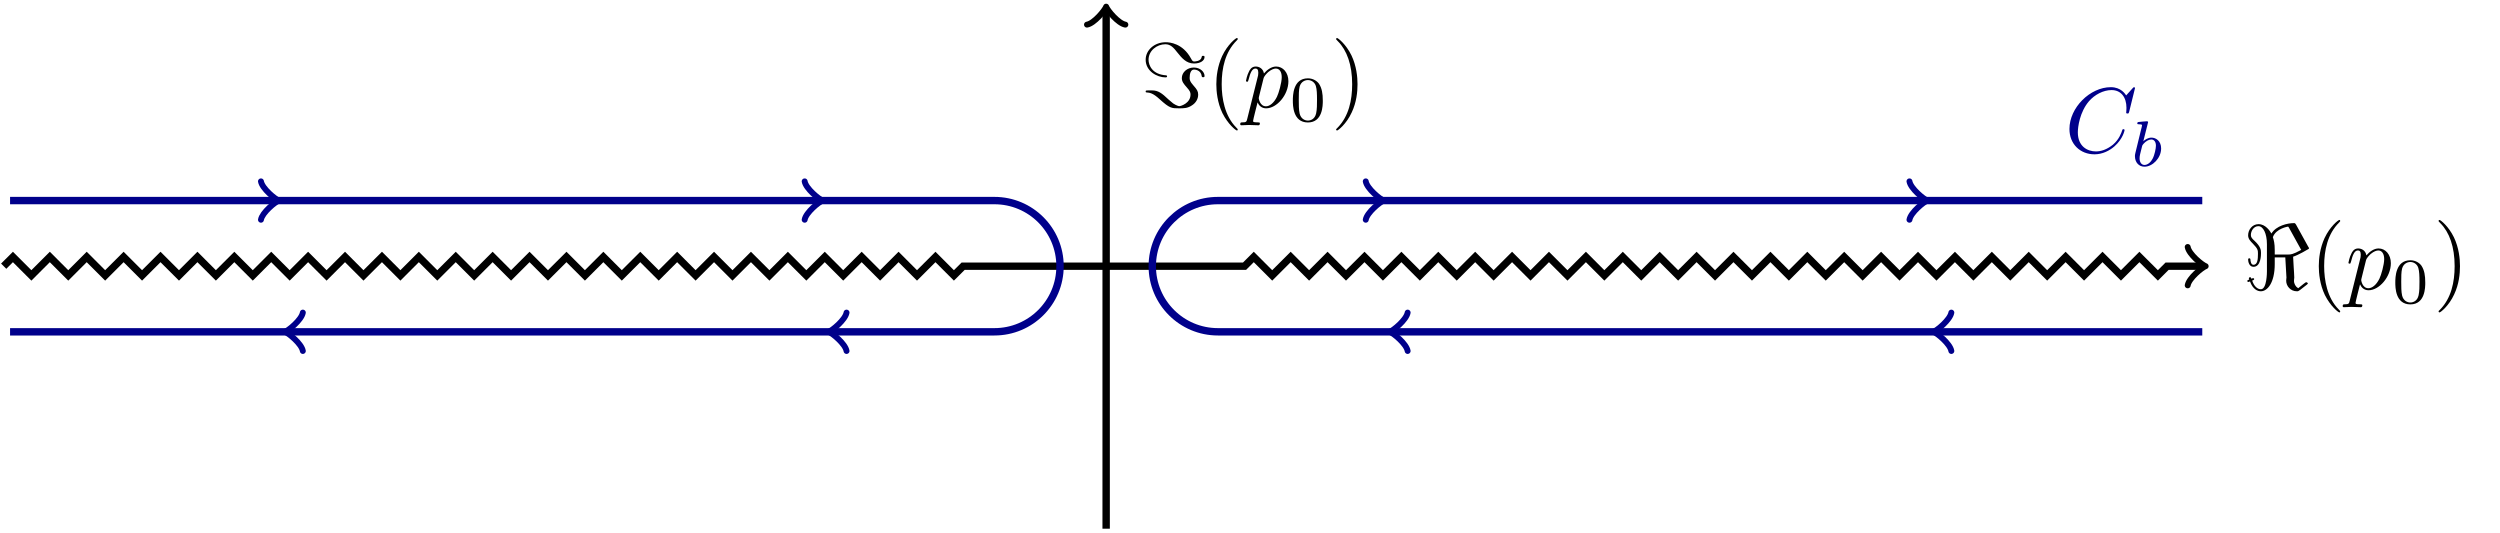
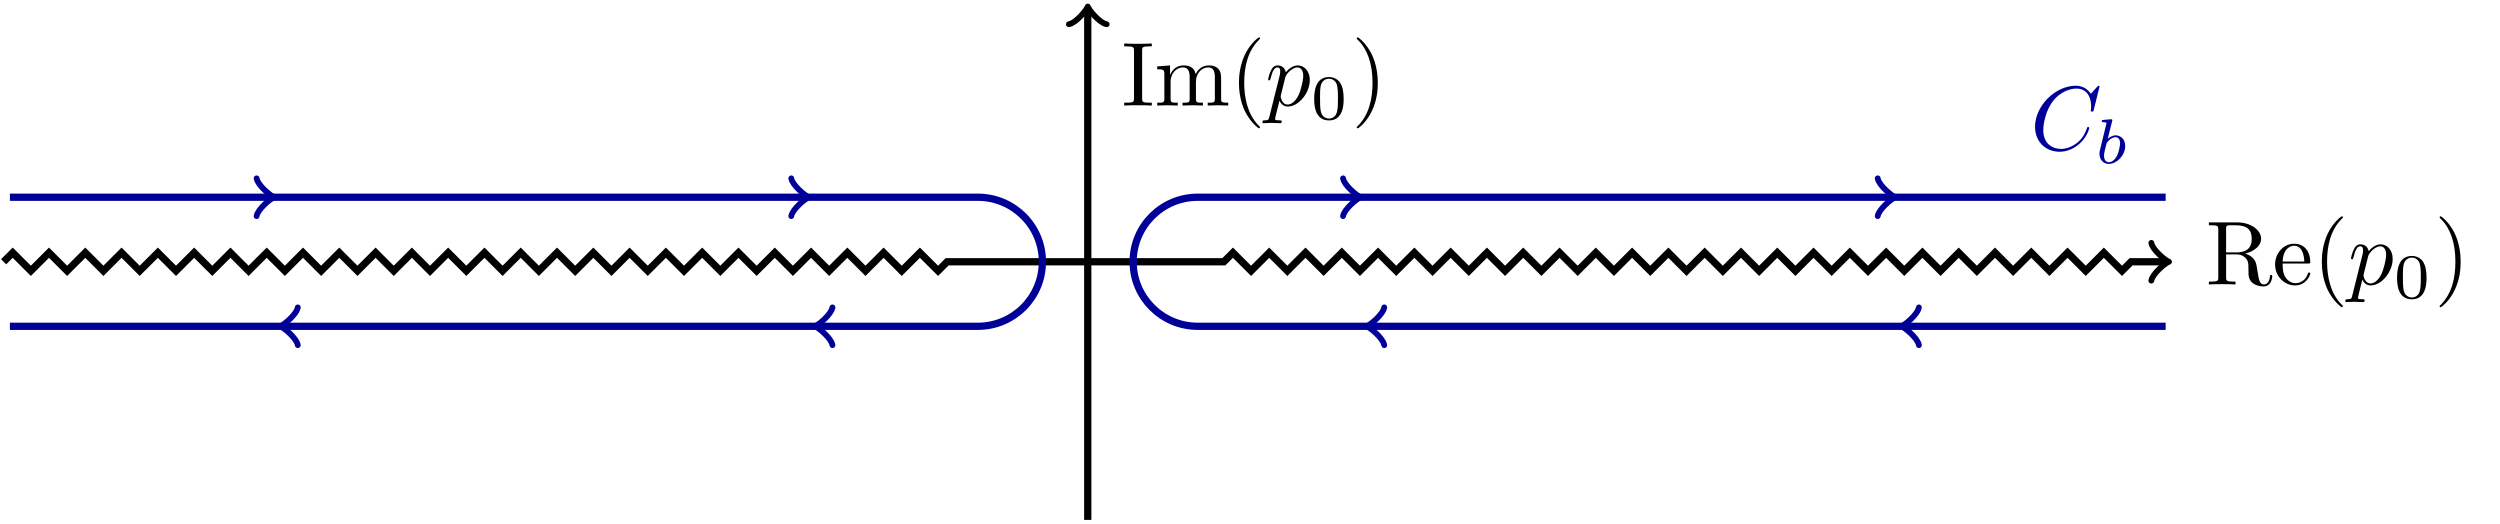
- <svg xmlns="http://www.w3.org/2000/svg" xmlns:xlink="http://www.w3.org/1999/xlink" width="359.967" height="76.653" viewBox="0 0 269.975 57.49">
+ <svg xmlns="http://www.w3.org/2000/svg" xmlns:xlink="http://www.w3.org/1999/xlink" width="366.053" height="76.653" viewBox="0 0 274.54 57.49">
  <defs>
    <symbol overflow="visible" id="a">
-       <path d="M5.719-6.984c-.094-.141-.094-.157-.235-.157-.687 0-1.906.282-2.421 1.125-.157-.28-.641-1.015-1.391-1.015-.688 0-1.125.625-1.125 1.203 0 .375.234.625.515.906.547.563.547.719.547 1.094 0 .594-.046 1.187-.484 1.187-.266 0-.313-.375-.328-.546 0-.079-.016-.157-.125-.157-.125 0-.125.11-.125.14 0 .188.094.782.578.782.813 0 .813-1.281.813-1.5 0-.312-.032-.687-.704-1.312-.28-.25-.39-.391-.39-.625 0-.422.297-.954.812-.954.516 0 .922.782.922 1.954v2.937c0 .094 0 1.922-.656 1.922-.36 0-.734-.313-.938-.938.016 0 .22-.062.22-.156 0-.062-.079-.11-.11-.11a1.01 1.01 0 0 0-.203.063C.875-1.203.828-1.312.75-1.312c-.047 0-.125.093-.125.14 0 .031.016.094.047.125-.063.016-.219.063-.219.156 0 .047.063.11.11.11A.88.88 0 0 0 .75-.844C1.063.016 1.578.22 1.922.22c.703 0 1.5-.906 1.5-2.938v-.719h1.14l.125 2.188c0 .063-.03.14-.03.328 0 .594.484 1.14 1.155 1.14.125 0 .157 0 .344-.14l.719-.562C6.985-.578 7-.594 7-.625c0-.078-.156-.14-.188-.14-.046 0-.406.28-.859.656A.946.946 0 0 1 5.5-.922c0-.187.031-.219.031-.328 0-.297-.047-.813-.062-1.125-.016-.203-.063-1-.063-1.14.563-.172 1.64-.813 1.657-.829a.106.106 0 0 0 .062-.093c0-.016-.063-.141-.078-.141zM6.28-4.25c-.922.5-1.125.5-1.422.5H3.422v-.484c0-.688-.094-1.079-.203-1.391.344-.953 1.64-1.14 1.64-1.14.032 0 .079.109.094.109zm0 0" />
-     </symbol>
-     <symbol overflow="visible" id="g">
-       <path d="M2.86-3.344c0-.078-.063-.11-.094-.11C1.25-3.546.859-4.546.859-5.14c0-.984.907-1.671 1.813-1.671.562 0 .89.359 1.312.906.454.562.938 1.172 1.782 1.172.703 0 1.14-.313 1.14-.704 0-.125-.093-.125-.156-.125-.125 0-.14.047-.156.141-.078.469-.782.469-.797.469-.14 0-.203-.031-.36-.328-.89-1.64-2.312-1.75-2.718-1.75-1.219 0-2.172.843-2.172 1.89 0 1.235 1.234 1.907 2.14 1.907.063 0 .172 0 .172-.11zM.812-1.828c-.172 0-.266 0-.266.11 0 .03 0 .109.094.109.343.03.671.046 1.437.75C3.141.109 3.36.109 4.156.109c.516 0 .938 0 1.422-.343.36-.235.64-.641.64-1.141 0-.36-.14-.563-.5-.969-.39-.437-.421-.61-.421-.844 0-.421.11-.89.469-.89.015 0 .75 0 .828.703.015.063.031.125.156.125s.156-.047.156-.14c0-.422-.453-.907-1.156-.907-.719 0-1.297.516-1.297 1.14 0 .407.234.657.531 1 .375.407.407.579.407.782 0 .922-1.032 1.25-1.22 1.25-.062 0-.327-.078-.655-.297-.172-.14-.454-.39-.5-.422-.72-.687-1.11-.984-1.797-.984zm0 0" />
+       <path d="M2.234-3.516v-2.578c0-.234 0-.36.22-.39.093-.016.39-.016.593-.016.89 0 2 .047 2 1.484 0 .688-.234 1.5-1.703 1.5zm2.11.125c.953-.234 1.734-.843 1.734-1.625 0-.953-1.14-1.796-2.594-1.796H.344v.312h.25c.765 0 .781.11.781.469v5.25c0 .36-.016.469-.781.469h-.25V0c.36-.031 1.078-.031 1.453-.031.39 0 1.11 0 1.469.031v-.313h-.25c-.766 0-.782-.109-.782-.468v-2.516h1.141c.156 0 .578 0 .938.344.375.344.375.656.375 1.328 0 .64 0 1.047.406 1.422.406.36.953.422 1.25.422.781 0 .953-.813.953-1.094 0-.063 0-.172-.125-.172-.11 0-.11.094-.125.156C6.984-.17 6.64 0 6.39 0c-.485 0-.563-.516-.704-1.438l-.14-.796c-.172-.641-.656-.97-1.203-1.157zm0 0" />
    </symbol>
    <symbol overflow="visible" id="b">
+       <path d="M1.11-2.516C1.171-4 2.015-4.25 2.36-4.25c1.015 0 1.124 1.344 1.124 1.734zm0 .22h2.78c.22 0 .25 0 .25-.22 0-.984-.546-1.953-1.78-1.953C1.202-4.469.28-3.437.28-2.187.281-.86 1.328.108 2.47.108 3.688.11 4.14-1 4.14-1.187c0-.094-.079-.125-.141-.125-.078 0-.11.062-.125.14C3.531-.14 2.625-.14 2.531-.14c-.5 0-.89-.296-1.125-.671-.297-.47-.297-1.125-.297-1.485zm0 0" />
+     </symbol>
+     <symbol overflow="visible" id="c">
      <path d="M3.297 2.39c0-.03 0-.046-.172-.218C1.891.922 1.562-.968 1.562-2.5c0-1.734.375-3.469 1.61-4.703.125-.125.125-.14.125-.172 0-.078-.031-.11-.094-.11-.11 0-1 .688-1.594 1.954C1.11-4.438.984-3.328.984-2.5c0 .781.11 1.984.657 3.125C2.25 1.844 3.094 2.5 3.203 2.5c.063 0 .094-.031.094-.11zm0 0" />
    </symbol>
-     <symbol overflow="visible" id="e">
-       <path d="M2.875-2.5c0-.766-.11-1.969-.656-3.11C1.625-6.827.766-7.483.672-7.483a.107.107 0 0 0-.11.109c0 .031 0 .047.188.234.984.985 1.547 2.563 1.547 4.641 0 1.719-.36 3.469-1.594 4.719-.14.125-.14.14-.14.172 0 .062.046.109.109.109.094 0 1-.688 1.578-1.953.516-1.094.625-2.203.625-3.047zm0 0" />
+     <symbol overflow="visible" id="f">
+       <path d="M2.875-2.5c0-.766-.11-1.969-.656-3.11C1.625-6.827.766-7.483.672-7.483a.107.107 0 00-.11.109c0 .031 0 .047.188.234.984.985 1.547 2.563 1.547 4.641 0 1.719-.36 3.469-1.594 4.719-.14.125-.14.14-.14.172 0 .062.046.109.109.109.094 0 1-.688 1.578-1.953.516-1.094.625-2.203.625-3.047zm0 0" />
    </symbol>
-     <symbol overflow="visible" id="c">
+     <symbol overflow="visible" id="h">
+       <path d="M2.25-6.031c0-.36.016-.469.813-.469h.25v-.313c-.344.032-1.126.032-1.516.032-.375 0-1.172 0-1.516-.032v.313h.25c.797 0 .828.11.828.469v5.25c0 .36-.03.469-.828.469h-.25V0c.344-.031 1.14-.031 1.516-.031.39 0 1.172 0 1.516.031v-.313h-.25c-.797 0-.813-.109-.813-.468zm0 0" />
+     </symbol>
+     <symbol overflow="visible" id="i">
+       <path d="M1.094-3.422V-.75c0 .438-.11.438-.782.438V0c.36-.016.86-.031 1.141-.031.25 0 .766.015 1.11.031v-.313c-.672 0-.782 0-.782-.437v-1.844c0-1.031.719-1.594 1.344-1.594.64 0 .75.532.75 1.11V-.75c0 .438-.11.438-.781.438V0c.344-.016.86-.031 1.125-.031.25 0 .781.015 1.11.031v-.313c-.657 0-.766 0-.766-.437v-1.844c0-1.031.703-1.594 1.343-1.594.625 0 .735.532.735 1.11V-.75c0 .438-.11.438-.782.438V0c.344-.016.86-.031 1.125-.031.266 0 .782.015 1.125.031v-.313c-.515 0-.765 0-.78-.296v-1.907c0-.859 0-1.156-.313-1.515-.141-.172-.47-.375-1.047-.375-.828 0-1.282.593-1.438.984-.14-.875-.875-.984-1.328-.984-.734 0-1.203.422-1.484 1.047v-1.047l-1.407.11v.312c.704 0 .782.062.782.562zm0 0" />
+     </symbol>
+     <symbol overflow="visible" id="d">
      <path d="M.453 1.219c-.078.343-.11.406-.547.406-.11 0-.218 0-.218.188 0 .078.046.125.124.125.266 0 .563-.032.829-.032.343 0 .671.032 1 .032.046 0 .171 0 .171-.204 0-.109-.093-.109-.234-.109-.5 0-.5-.063-.5-.156 0-.125.422-1.75.484-2 .125.297.407.64.922.64 1.157 0 2.407-1.453 2.407-2.921 0-.938-.579-1.594-1.329-1.594-.5 0-.984.36-1.312.75-.094-.547-.531-.75-.89-.75-.47 0-.657.39-.735.562-.188.344-.313.938-.313.969 0 .11.094.11.11.11.11 0 .11-.016.172-.235.172-.703.375-1.188.734-1.188.172 0 .313.079.313.454 0 .234-.032.343-.079.515zm1.75-4.328c.063-.266.344-.547.516-.704.36-.296.64-.374.812-.374.39 0 .64.343.64.937 0 .594-.327 1.734-.515 2.11-.344.702-.812 1.03-1.187 1.03-.656 0-.781-.828-.781-.89 0-.016 0-.031.03-.156zm0 0" />
    </symbol>
-     <symbol overflow="visible" id="h">
+     <symbol overflow="visible" id="j">
      <path d="M7.578-6.922c0-.031-.016-.11-.11-.11-.03 0-.046.016-.155.126l-.688.765c-.094-.14-.547-.89-1.656-.89C2.734-7.031.5-4.828.5-2.516.5-.875 1.672.22 3.203.22c.86 0 1.625-.39 2.156-.86.922-.812 1.094-1.718 1.094-1.75 0-.109-.11-.109-.125-.109-.062 0-.11.031-.125.11-.094.28-.328 1-1.016 1.578-.687.546-1.312.718-1.828.718-.89 0-1.953-.515-1.953-2.062 0-.578.203-2.188 1.203-3.36.61-.703 1.547-1.203 2.438-1.203 1.016 0 1.61.766 1.61 1.922 0 .406-.032.406-.032.516 0 .093.11.093.14.093.126 0 .126-.015.188-.203zm0 0" />
    </symbol>
-     <symbol overflow="visible" id="d">
+     <symbol overflow="visible" id="e">
      <path d="M3.594-2.219c0-.765-.094-1.328-.406-1.812-.22-.313-.657-.594-1.204-.594C.36-4.625.36-2.719.36-2.219c0 .5 0 2.36 1.625 2.36 1.61 0 1.61-1.86 1.61-2.36zM1.984-.063c-.328 0-.75-.187-.89-.75C1-1.219 1-1.796 1-2.313c0-.515 0-1.046.094-1.421.156-.547.593-.704.89-.704.375 0 .735.235.86.641.11.375.125.875.125 1.485 0 .515 0 1.03-.094 1.468-.14.64-.61.781-.89.781zm0 0" />
    </symbol>
-     <symbol overflow="visible" id="i">
+     <symbol overflow="visible" id="k">
      <path d="M1.844-4.625c0-.016.031-.11.031-.11 0-.046-.031-.109-.125-.109-.14 0-.719.063-.89.078-.047 0-.157.016-.157.157 0 .093.11.093.188.093.328 0 .328.063.328.11s-.063.328-.11.484l-.156.64C.891-3.031.516-1.515.5-1.421c-.047.172-.047.266-.047.344 0 .703.453 1.14 1.031 1.14.875 0 1.797-.937 1.797-1.968 0-.813-.562-1.172-1.047-1.172-.359 0-.671.203-.875.39zm-.36 4.5c-.328 0-.53-.297-.53-.719 0-.25.062-.484.265-1.281.031-.125.031-.14.172-.297.265-.297.578-.453.828-.453.265 0 .5.203.5.672 0 .281-.14 1-.36 1.406-.171.344-.515.672-.875.672zm0 0" />
    </symbol>
-     <clipPath id="f">
+     <clipPath id="g">
      <path d="M119 0h1v57.488h-1zm0 0" />
    </clipPath>
  </defs>
-   <path d="M.398 28.746l.997-.996 1.992 1.992 1.992-1.992 1.992 1.992 1.992-1.992 1.992 1.992 1.993-1.992 1.992 1.992 1.992-1.992 1.996 1.992 1.992-1.992 1.992 1.992 1.993-1.992 1.992 1.992 1.992-1.992 1.992 1.992 1.992-1.992 1.993 1.992 1.992-1.992 1.992 1.992 1.996-1.992 1.992 1.992 1.992-1.992 1.993 1.992 1.992-1.992 1.992 1.992 1.992-1.992 1.992 1.992 1.993-1.992 1.992 1.992 1.996-1.992 1.992 1.992 1.992-1.992 1.992 1.992 1.993-1.992 1.992 1.992 1.992-1.992 1.992 1.992 1.992-1.992 1.993 1.992 1.992-1.992 1.996 1.992 1.992-1.992 1.992 1.992 1.992-1.992 1.993 1.992 1.992-1.992 1.992 1.992 1.992-1.992 1.992 1.992 1.993-1.992 1.992 1.992 1-.996h15.441m0 0h14.945l.997-.996 1.992 1.992 1.992-1.992 1.992 1.992 1.992-1.992 1.992 1.992 1.997-1.992 1.992 1.992 1.992-1.992 1.992 1.992 1.992-1.992 1.993 1.992 1.992-1.992 1.992 1.992 1.992-1.992 1.992 1.992 1.992-1.992 1.997 1.992 1.992-1.992 1.992 1.992 1.992-1.992 1.992 1.992 1.992-1.992 1.993 1.992 1.992-1.992 1.992 1.992 1.992-1.992 1.996 1.992 1.993-1.992 1.992 1.992 1.992-1.992 1.992 1.992 1.992-1.992 1.992 1.992 1.993-1.992 1.992 1.992 1.992-1.992 1.992 1.992 1.996-1.992 1.992 1.992 1.993-1.992 1.992 1.992 1.992-1.992 1.992 1.992 1.992-1.992 1.993 1.992 1.992-1.992 1.992 1.992 1.992-1.992 1.996 1.992.996-.996h3.778" fill="none" stroke-width="0.797" stroke="rgb(0%,0%,0%)" stroke-miterlimit="10" />
-   <path d="M236.25 26.672c.129.777 1.555 1.945 1.941 2.074-.386.129-1.812 1.293-1.941 2.07" fill="none" stroke-width="0.638" stroke-linecap="round" stroke-linejoin="round" stroke="rgb(0%,0%,0%)" stroke-miterlimit="10" />
-   <use xlink:href="#a" x="242.228" y="31.236" fill="rgb(0%,0%,0%)" />
-   <use xlink:href="#b" x="249.424" y="31.236" fill="rgb(0%,0%,0%)" />
-   <use xlink:href="#c" x="253.298" y="31.236" fill="rgb(0%,0%,0%)" />
-   <use xlink:href="#d" x="258.31" y="32.73" fill="rgb(0%,0%,0%)" />
-   <use xlink:href="#e" x="262.78" y="31.236" fill="rgb(0%,0%,0%)" />
-   <g clip-path="url(#f)">
-     <path d="M119.453 57.094V1.105" fill="none" stroke-width="0.797" stroke="rgb(0%,0%,0%)" stroke-miterlimit="10" />
+   <path d="M.398 28.746l.997-.996 1.992 1.992 1.992-1.992 1.992 1.992 1.992-1.992 1.992 1.992 1.993-1.992 1.992 1.992 1.996-1.992 1.992 1.992 1.992-1.992 1.992 1.992 1.993-1.992 1.992 1.992 1.992-1.992 1.992 1.992 1.992-1.992 1.993 1.992 1.992-1.992 1.996 1.992 1.992-1.992 1.992 1.992 1.992-1.992 1.993 1.992 1.992-1.992 1.992 1.992 1.992-1.992 1.992 1.992 1.993-1.992 1.992 1.992 1.992-1.992 1.996 1.992 1.992-1.992 1.992 1.992 1.993-1.992 1.992 1.992 1.992-1.992 1.992 1.992 1.992-1.992 1.993 1.992 1.992-1.992 1.996 1.992 1.992-1.992 1.992 1.992 1.992-1.992 1.993 1.992 1.992-1.992 1.992 1.992 1.992-1.992 1.992 1.992 1.993-1.992 1.996 1.992.996-.996h15.441M119.453 28.746h14.945l.997-.996 1.992 1.992 1.992-1.992 1.992 1.992 1.992-1.992 1.992 1.992 1.997-1.992 1.992 1.992 1.992-1.992 1.992 1.992 1.992-1.992 1.993 1.992 1.992-1.992 1.992 1.992 1.992-1.992 1.992 1.992 1.992-1.992 1.997 1.992 1.992-1.992 1.992 1.992 1.992-1.992 1.992 1.992 1.992-1.992 1.993 1.992 1.992-1.992 1.992 1.992 1.992-1.992 1.992 1.992 1.997-1.992 1.992 1.992 1.992-1.992 1.992 1.992 1.992-1.992 1.992 1.992 1.993-1.992 1.992 1.992 1.996-1.992 1.988 1.992 1.992-1.992 1.996 1.992 1.993-1.992 1.992 1.992 1.992-1.992 1.992 1.992 1.992-1.992 1.993 1.992 1.992-1.992 1.996 1.992 1.988-1.992 1.996 1.992.996-.996h3.778" fill="none" stroke-width=".797" stroke="#000" stroke-miterlimit="10" />
+   <path d="M236.25 26.672c.129.777 1.555 1.945 1.941 2.074-.386.129-1.812 1.293-1.941 2.07" fill="none" stroke-width=".638" stroke-linecap="round" stroke-linejoin="round" stroke="#000" stroke-miterlimit="10" />
+   <use xlink:href="#a" x="242.228" y="31.236" />
+   <use xlink:href="#b" x="249.561" y="31.236" />
+   <use xlink:href="#c" x="253.989" y="31.236" />
+   <use xlink:href="#d" x="257.864" y="31.236" />
+   <use xlink:href="#e" x="262.877" y="32.73" />
+   <use xlink:href="#f" x="267.346" y="31.236" />
+   <g clip-path="url(#g)">
+     <path d="M119.453 57.094V1.105" fill="none" stroke-width=".797" stroke="#000" stroke-miterlimit="10" />
  </g>
-   <path d="M117.383 2.66c.777-.129 1.941-1.555 2.07-1.941.129.386 1.297 1.812 2.074 1.941" fill="none" stroke-width="0.638" stroke-linecap="round" stroke-linejoin="round" stroke="rgb(0%,0%,0%)" stroke-miterlimit="10" />
-   <use xlink:href="#g" x="123.173" y="11.59" fill="rgb(0%,0%,0%)" />
-   <use xlink:href="#b" x="130.368" y="11.59" fill="rgb(0%,0%,0%)" />
-   <use xlink:href="#c" x="134.243" y="11.59" fill="rgb(0%,0%,0%)" />
-   <use xlink:href="#d" x="139.255" y="13.084" fill="rgb(0%,0%,0%)" />
-   <use xlink:href="#e" x="143.724" y="11.59" fill="rgb(0%,0%,0%)" />
-   <path d="M237.824 35.832h-106.3a7.088 7.088 0 0 1-7.09-7.086 7.088 7.088 0 0 1 7.09-7.086m0 0h106.3" fill="none" stroke-width="0.797" stroke="rgb(0%,0%,54.5%)" stroke-miterlimit="10" />
-   <path d="M210.727 37.902c-.13-.777-1.555-1.941-1.942-2.07.387-.129 1.813-1.297 1.942-2.074" fill="none" stroke-width="0.638" stroke-linecap="round" stroke-linejoin="round" stroke="rgb(0%,0%,54.5%)" stroke-miterlimit="10" />
-   <path d="M152.012 37.902c-.13-.777-1.555-1.941-1.942-2.07.387-.129 1.813-1.297 1.942-2.074" fill="none" stroke-width="0.638" stroke-linecap="round" stroke-linejoin="round" stroke="rgb(0%,0%,54.5%)" stroke-miterlimit="10" />
-   <path d="M147.488 19.586c.13.777 1.555 1.941 1.946 2.074-.391.13-1.817 1.293-1.946 2.07" fill="none" stroke-width="0.638" stroke-linecap="round" stroke-linejoin="round" stroke="rgb(0%,0%,54.5%)" stroke-miterlimit="10" />
-   <path d="M206.203 19.586c.129.777 1.555 1.941 1.942 2.074-.387.13-1.813 1.293-1.942 2.07" fill="none" stroke-width="0.638" stroke-linecap="round" stroke-linejoin="round" stroke="rgb(0%,0%,54.5%)" stroke-miterlimit="10" />
-   <use xlink:href="#h" x="222.98" y="16.445" fill="rgb(0%,0%,54.5%)" />
-   <use xlink:href="#i" x="230.1" y="17.939" fill="rgb(0%,0%,54.5%)" />
-   <path d="M1.086 21.66h106.3a7.085 7.085 0 0 1 7.087 7.086 7.085 7.085 0 0 1-7.086 7.086m0 0H1.086" fill="none" stroke-width="0.797" stroke="rgb(0%,0%,54.5%)" stroke-miterlimit="10" />
-   <path d="M28.18 19.586c.133.777 1.554 1.941 1.945 2.074-.39.13-1.813 1.293-1.945 2.07" fill="none" stroke-width="0.638" stroke-linecap="round" stroke-linejoin="round" stroke="rgb(0%,0%,54.5%)" stroke-miterlimit="10" />
-   <path d="M86.895 19.586c.128.777 1.554 1.941 1.945 2.074-.39.13-1.817 1.293-1.945 2.07" fill="none" stroke-width="0.638" stroke-linecap="round" stroke-linejoin="round" stroke="rgb(0%,0%,54.5%)" stroke-miterlimit="10" />
-   <path d="M91.418 37.902c-.129-.777-1.555-1.941-1.941-2.07.386-.129 1.812-1.297 1.941-2.074" fill="none" stroke-width="0.638" stroke-linecap="round" stroke-linejoin="round" stroke="rgb(0%,0%,54.5%)" stroke-miterlimit="10" />
-   <path d="M32.703 37.902c-.129-.777-1.555-1.941-1.941-2.07.386-.129 1.812-1.297 1.941-2.074" fill="none" stroke-width="0.638" stroke-linecap="round" stroke-linejoin="round" stroke="rgb(0%,0%,54.5%)" stroke-miterlimit="10" />
+   <path d="M117.383 2.66c.777-.129 1.941-1.555 2.07-1.941.133.386 1.297 1.812 2.074 1.941" fill="none" stroke-width=".638" stroke-linecap="round" stroke-linejoin="round" stroke="#000" stroke-miterlimit="10" />
+   <use xlink:href="#h" x="123.173" y="11.59" />
+   <use xlink:href="#i" x="126.77" y="11.59" />
+   <use xlink:href="#c" x="135.072" y="11.59" />
+   <use xlink:href="#d" x="138.947" y="11.59" />
+   <use xlink:href="#e" x="143.96" y="13.084" />
+   <use xlink:href="#f" x="148.429" y="11.59" />
+   <path d="M237.824 35.832h-106.3a7.085 7.085 0 01-7.087-7.086 7.085 7.085 0 017.086-7.086m0 0h106.301" fill="none" stroke-width=".797" stroke="#009" stroke-miterlimit="10" />
+   <path d="M210.727 37.902c-.13-.777-1.555-1.941-1.942-2.07.387-.129 1.813-1.297 1.942-2.074M152.012 37.902c-.13-.777-1.555-1.941-1.942-2.07.387-.129 1.813-1.297 1.942-2.074M147.488 19.586c.13.777 1.555 1.941 1.946 2.074-.391.13-1.817 1.293-1.946 2.07M206.203 19.586c.129.777 1.555 1.941 1.942 2.074-.387.13-1.813 1.293-1.942 2.07" fill="none" stroke-width=".638" stroke-linecap="round" stroke-linejoin="round" stroke="#009" stroke-miterlimit="10" />
+   <use xlink:href="#j" x="222.98" y="16.445" fill="#009" />
+   <use xlink:href="#k" x="230.1" y="17.939" fill="#009" />
+   <path d="M1.086 21.66h106.3a7.085 7.085 0 017.087 7.086 7.085 7.085 0 01-7.086 7.086m0 0H1.086" fill="none" stroke-width=".797" stroke="#009" stroke-miterlimit="10" />
+   <path d="M28.18 19.586c.129.777 1.554 1.941 1.945 2.074-.39.13-1.816 1.293-1.945 2.07M86.895 19.586c.132.777 1.554 1.941 1.945 2.074-.39.13-1.813 1.293-1.945 2.07M91.418 37.902c-.129-.777-1.555-1.941-1.941-2.07.386-.129 1.812-1.297 1.941-2.074M32.703 37.902c-.129-.777-1.555-1.941-1.941-2.07.386-.129 1.812-1.297 1.941-2.074" fill="none" stroke-width=".638" stroke-linecap="round" stroke-linejoin="round" stroke="#009" stroke-miterlimit="10" />
</svg>
